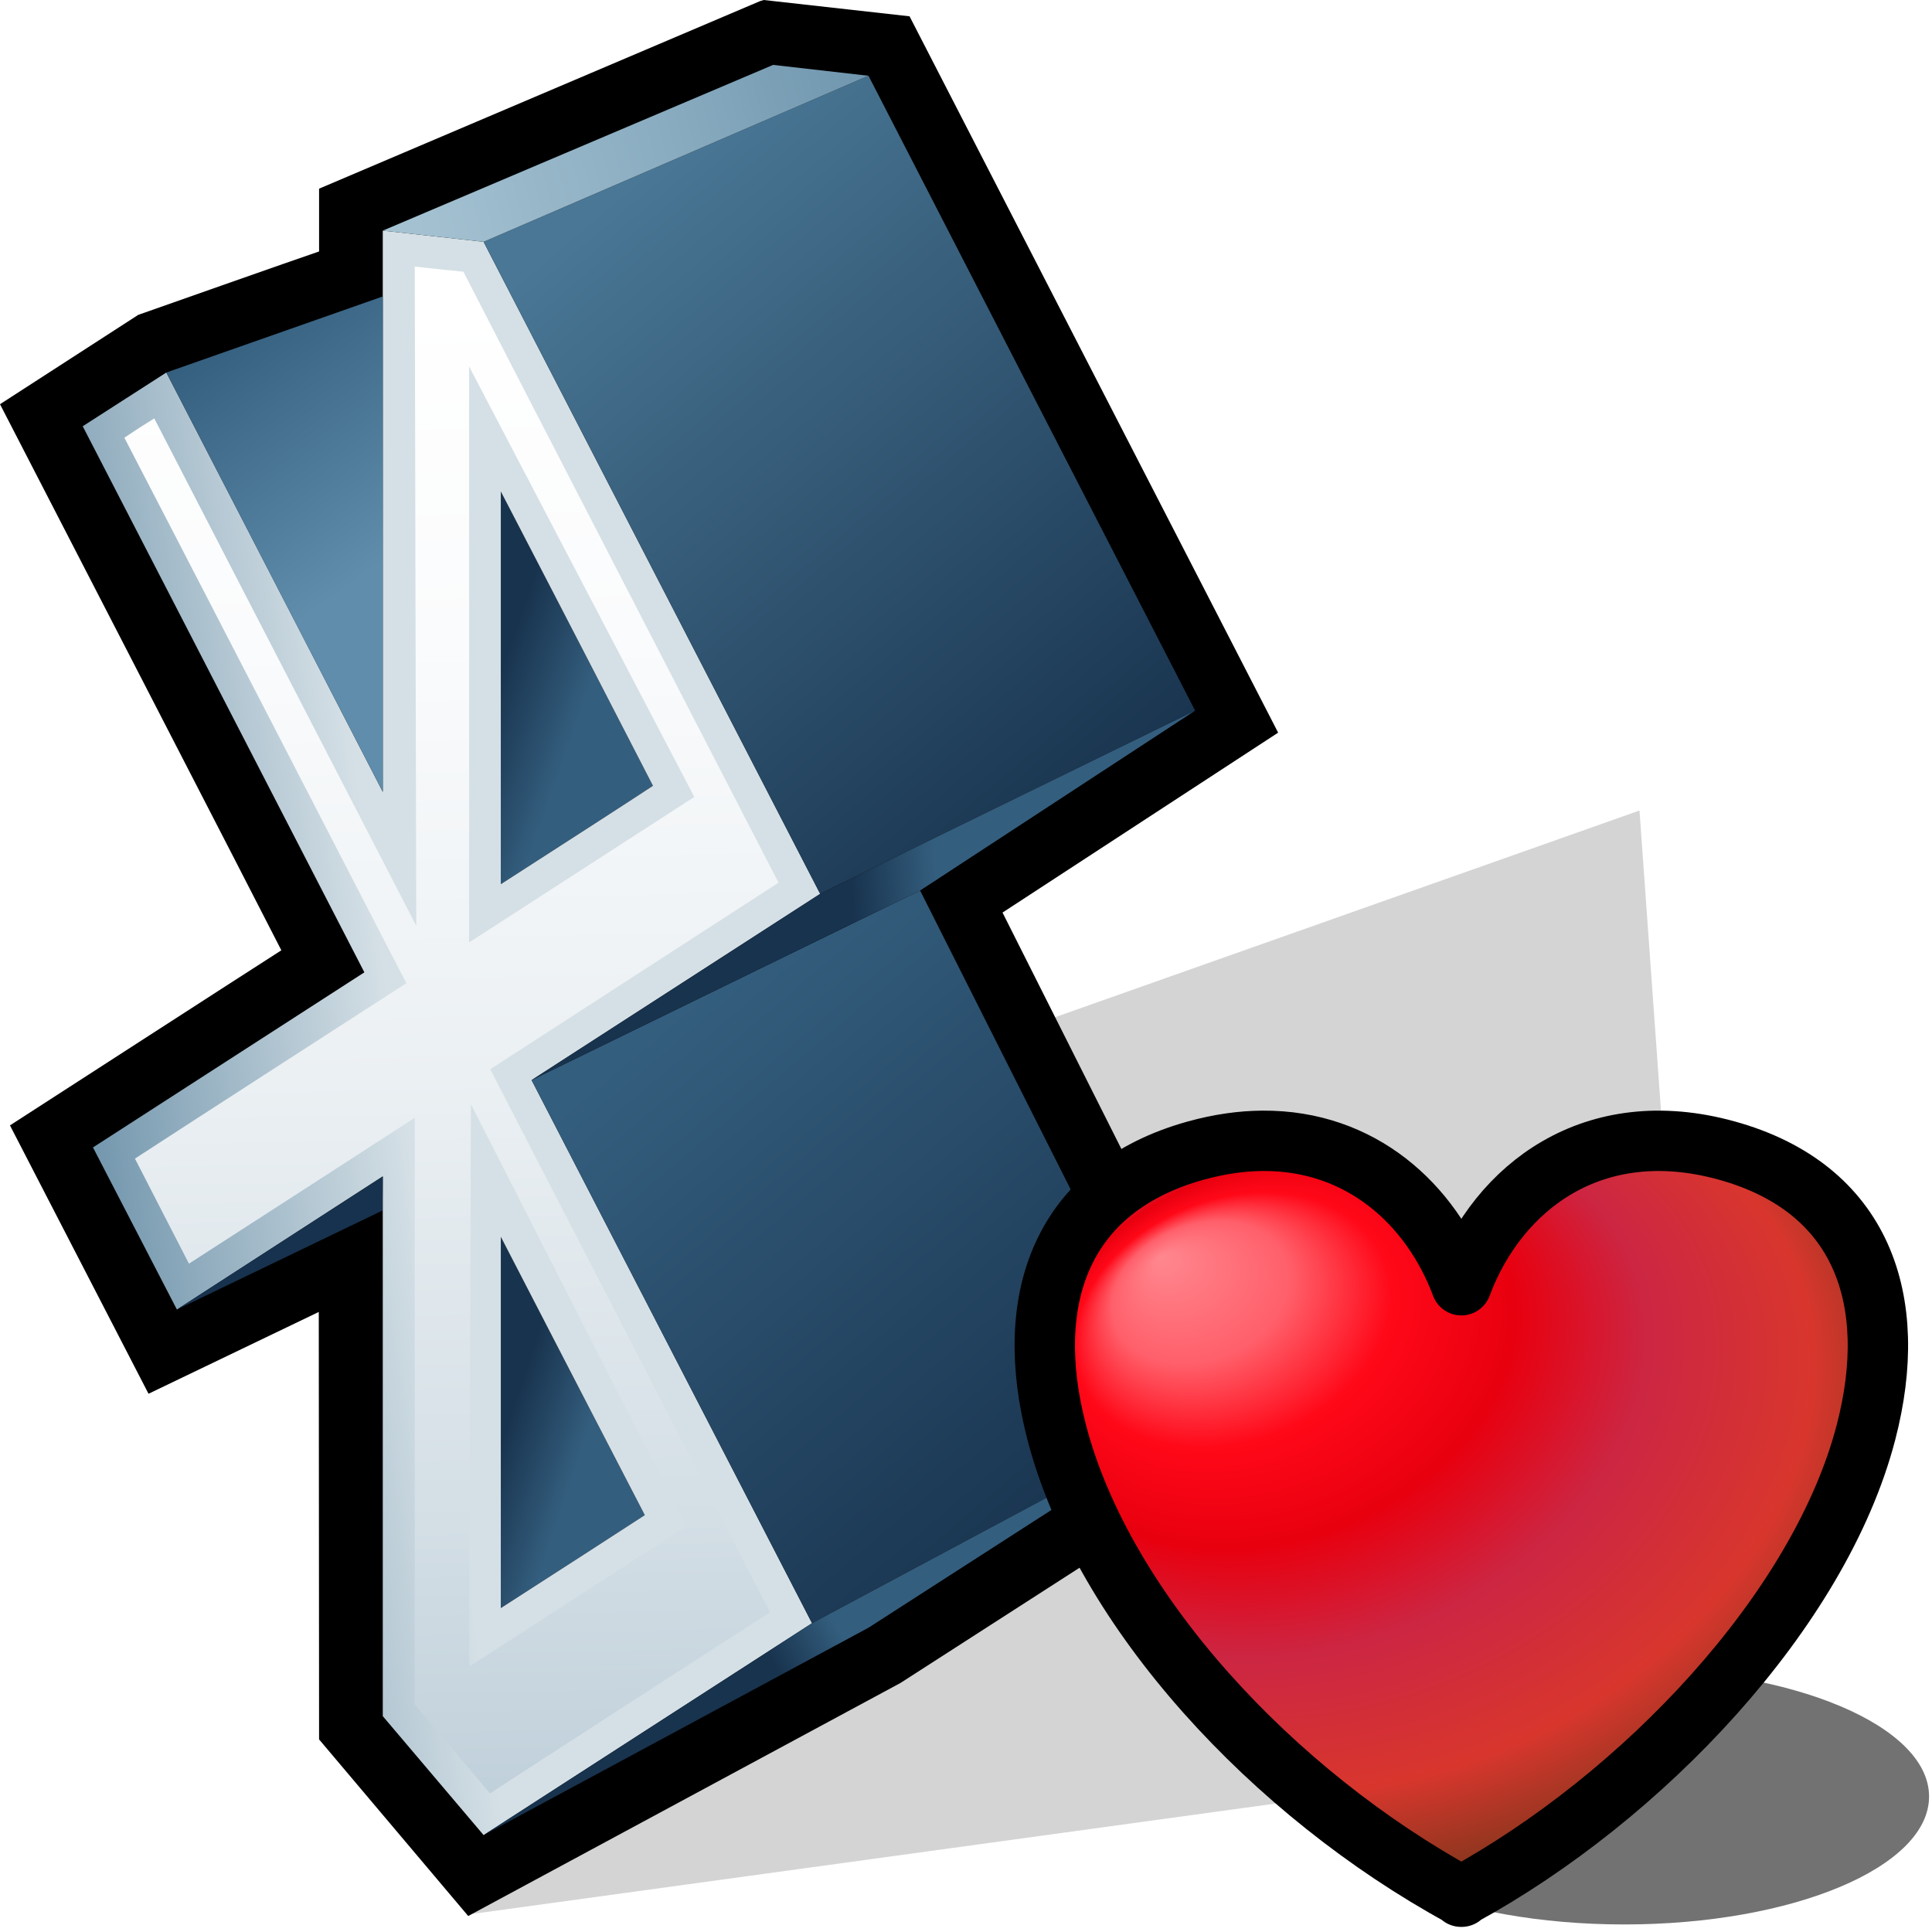
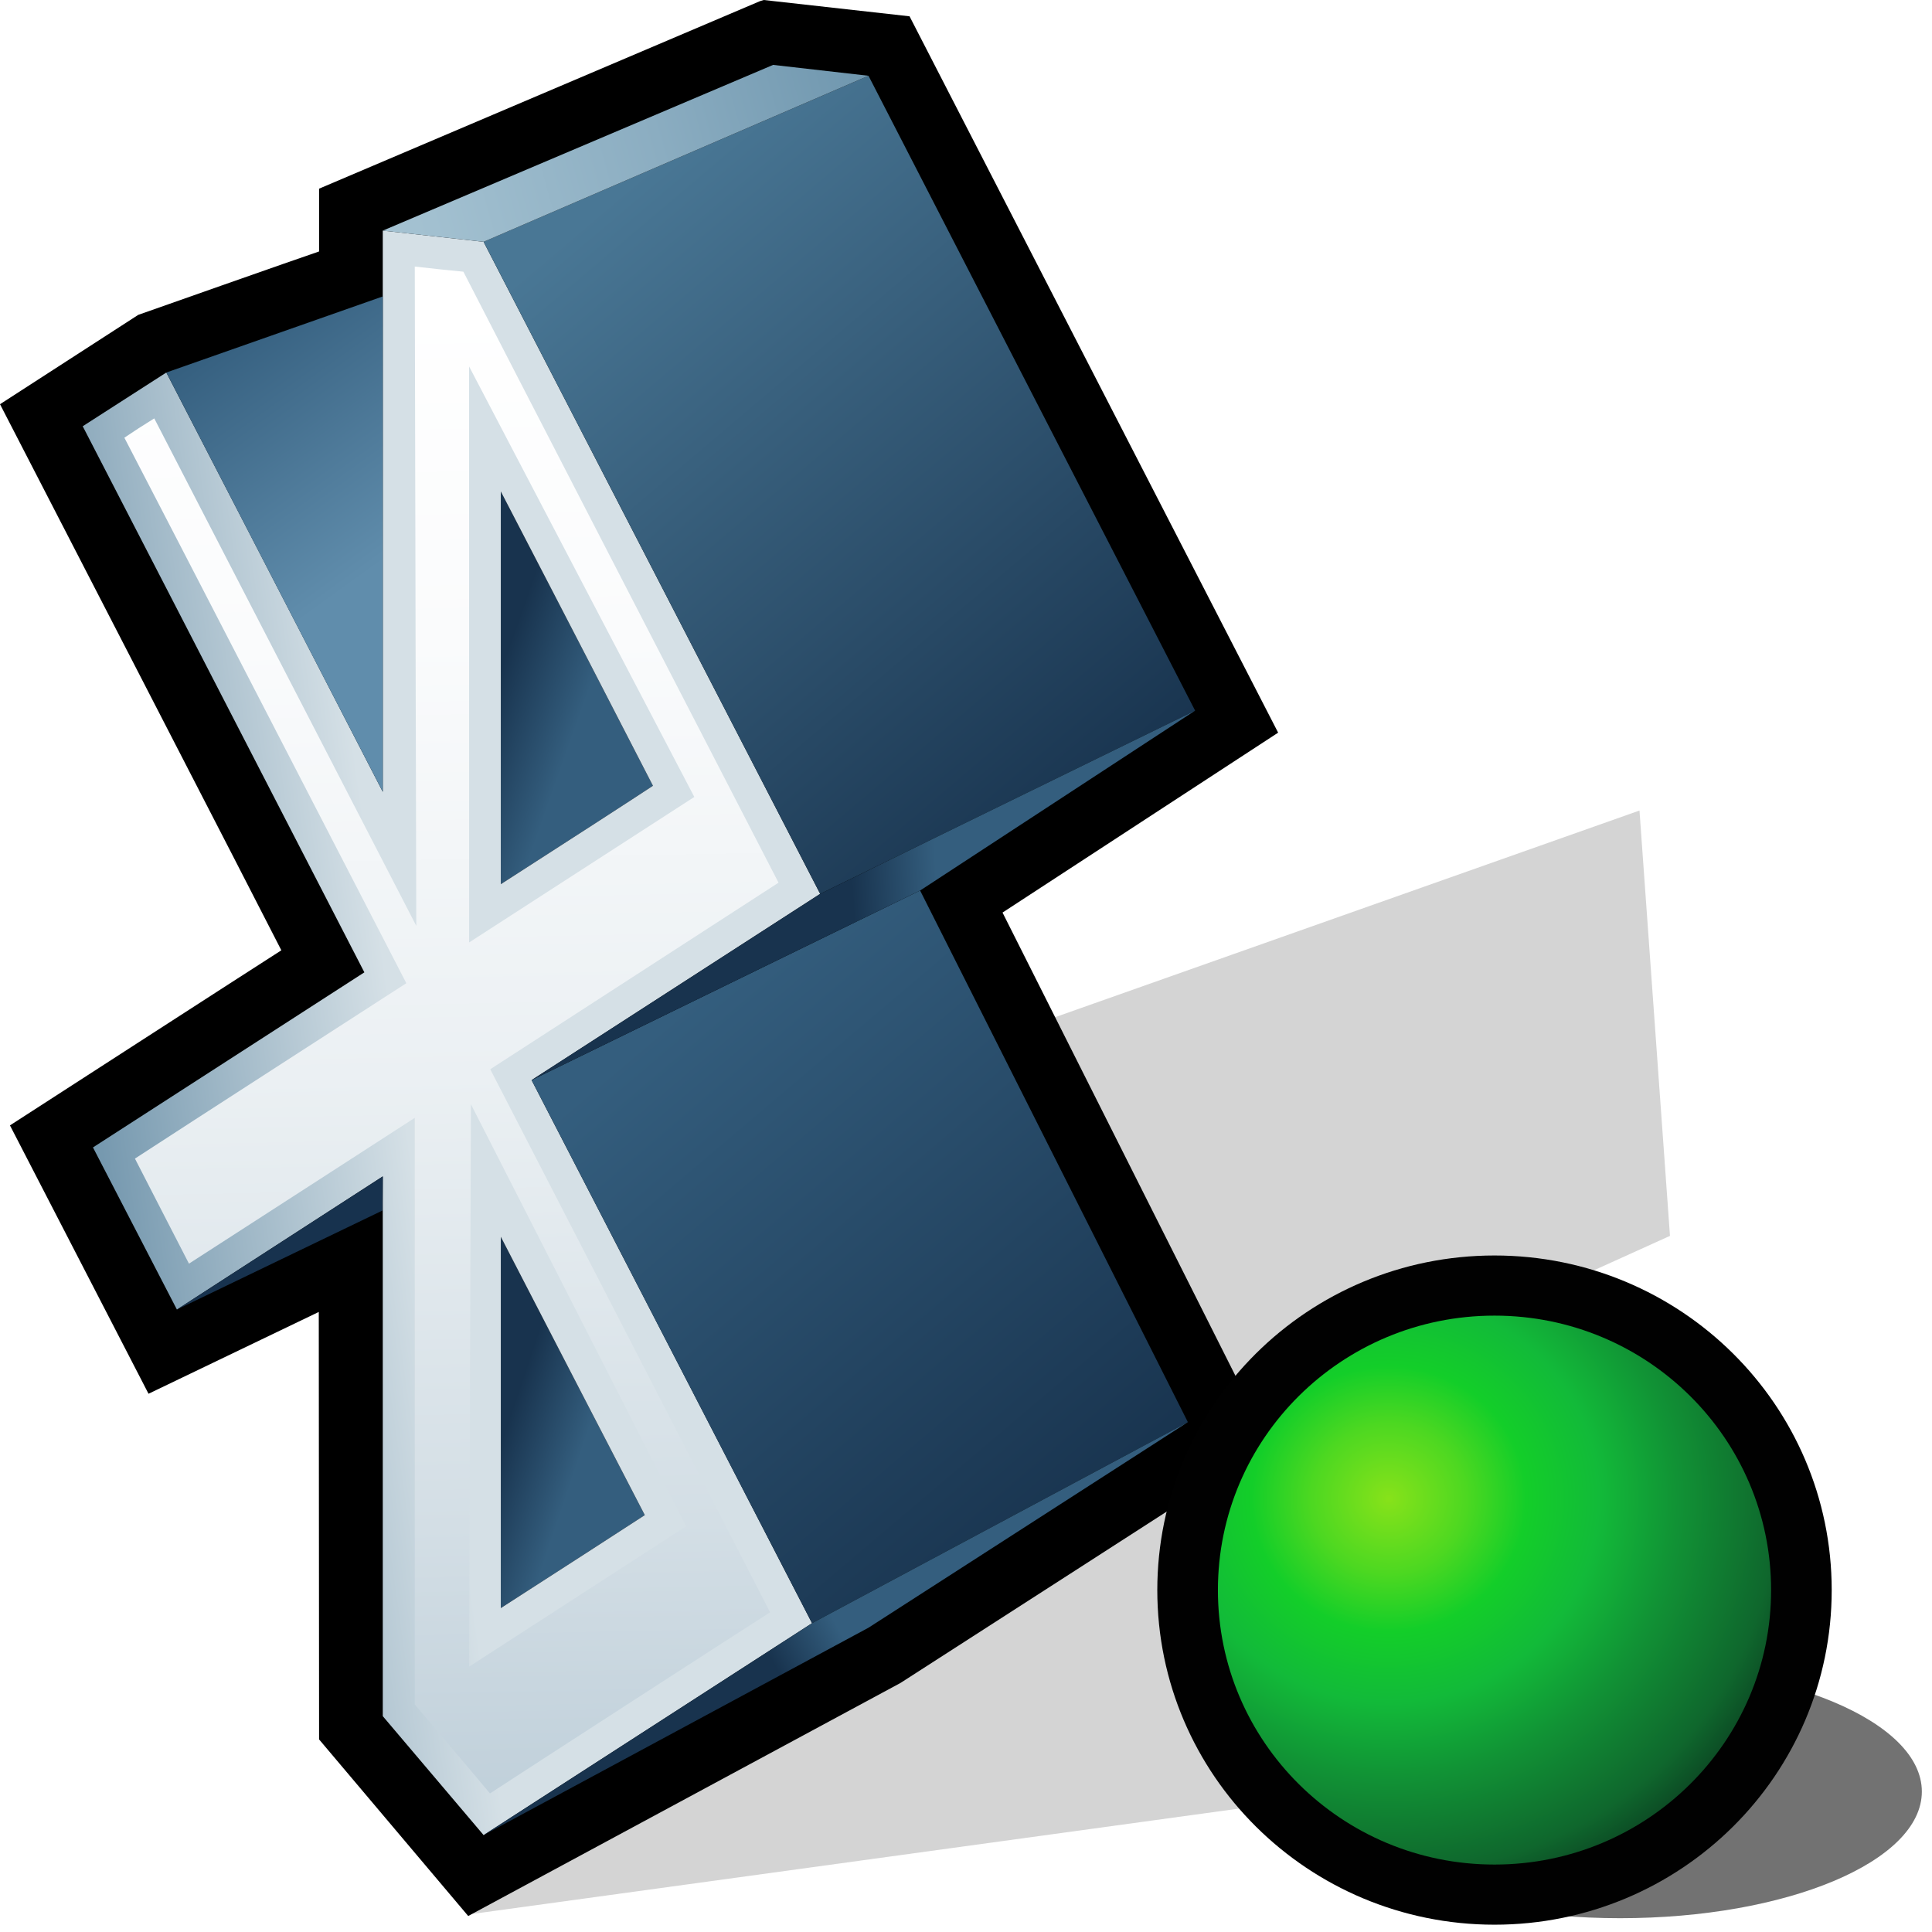
<svg xmlns="http://www.w3.org/2000/svg" xmlns:xlink="http://www.w3.org/1999/xlink" version="1.1" width="64" height="64" color-interpolation="linearRGB" id="svg31" xml:space="preserve">
  <defs id="defs31">
    <linearGradient id="linearGradient3804">
      <stop id="stop3816" offset="0" style="stop-color:#87e21a;stop-opacity:1;" />
      <stop style="stop-color:#4dd821;stop-opacity:1;" offset="0.118" id="stop3828" />
      <stop style="stop-color:#13ce29;stop-opacity:1;" offset="0.21" id="stop3826" />
      <stop style="stop-color:#12ba39;stop-opacity:1;" offset="0.321" id="stop3824" />
      <stop style="stop-color:#119235;stop-opacity:1;" offset="0.441" id="stop3822" />
      <stop style="stop-color:#0f672d;stop-opacity:1;" offset="0.591" id="stop3820" />
      <stop style="stop-color:#0a361e;stop-opacity:1;" offset="0.691" id="stop3818" />
      <stop style="stop-color:#000000;stop-opacity:1;" offset="1" id="stop3808" />
    </linearGradient>
-     <linearGradient id="linearGradient3804-9">
-       <stop id="stop3816-1" offset="0" style="stop-color:#ff878f;stop-opacity:1;" />
-       <stop style="stop-color:#ff5f6a;stop-opacity:1;" offset="0.118" id="stop3828-2" />
-       <stop style="stop-color:#ff0818;stop-opacity:1;" offset="0.21" id="stop3826-7" />
-       <stop style="stop-color:#e8000f;stop-opacity:1;" offset="0.321" id="stop3824-0" />
-       <stop style="stop-color:#cc2643;stop-opacity:1;" offset="0.441" id="stop3822-9" />
-       <stop style="stop-color:#d8362d;stop-opacity:1;" offset="0.591" id="stop3820-3" />
-       <stop style="stop-color:#8c361e;stop-opacity:1;" offset="0.691" id="stop3818-6" />
-       <stop style="stop-color:#36000d;stop-opacity:1;" offset="1" id="stop3808-0" />
-     </linearGradient>
-     <radialGradient xlink:href="#linearGradient3804-9" id="radialGradient3005" gradientUnits="userSpaceOnUse" gradientTransform="matrix(-0.3708112,-0.1469673,0.26104,-0.3342404,59.61283,85.2615)" cx="73.893" cy="68.239" fx="113.793" fy="80.441" r="55.221" />
-     <linearGradient id="linearGradient2346">
-       <stop id="stop2348" offset="0" style="stop-color:#740000;stop-opacity:1;" />
-       <stop id="stop2350" offset="1" style="stop-color:#de0000;stop-opacity:1;" />
-     </linearGradient>
+     <radialGradient xlink:href="#linearGradient3804" id="radialGradient3810" cx="19.593" cy="20.678" fx="19.593" fy="20.678" r="22" gradientUnits="userSpaceOnUse" gradientTransform="matrix(2.368174,0.00611543,-0.00595712,2.306851,-26.68374,-27.14284)" />
  </defs>
-   <path style="color-interpolation:linearRGB;fill:#010101;fill-opacity:0.553;stroke-width:1" d="m 53.805,55.269 c -5.579,0 -10.098,1.9 -10.098,4.243 0,2.343 4.519,4.238 10.098,4.238 5.579,0 10.098,-1.896 10.098,-4.238 0,-2.343 -4.519,-4.243 -10.098,-4.243 z" id="path6-1" />
  <g id="g31">
    <path style="fill:#000000; fill-opacity:0.169" d="M33.95 34.05L54.31 26.85L55.32 40.94L44.67 45.76L53.75 50.33L43.24 59.61L15.51 63.42L40.84 47.56L33.95 34.05z" id="path1" />
    <path style="fill:#000000" d="M25.17 0.04L10.57 6.25C10.57 6.25 10.57 7.82 10.57 8.33C9.94 8.54 4.58 10.43 4.58 10.43L0 13.39C0 13.39 8.91 30.66 9.32 31.48C8.58 31.95 0.33 37.28 0.33 37.28L4.92 46.17C4.92 46.17 9.41 44.01 10.56 43.46C10.56 44.96 10.57 57.62 10.57 57.62L15.51 63.47L29.83 55.75C29.87 55.73 41.68 48.12 41.68 48.12L42.08 47.87C42.08 47.87 33.61 31.03 33.21 30.23C33.93 29.76 42.34 24.27 42.34 24.27L30.13 0.54L25.3 0L25.17 0.04z" id="path2" />
    <linearGradient id="gradient0" gradientUnits="userSpaceOnUse" x1="19.21" y1="23.71" x2="16.4" y2="22.72">
      <stop offset="0" stop-color="#345e7e" id="stop2" />
      <stop offset="1" stop-color="#18334e" id="stop3" />
    </linearGradient>
    <path style="fill:url(#gradient0)" d="M16.59 16.28C18.87 20.67 20.41 23.66 21.63 26.03C20.98 26.46 18.8 27.87 16.59 29.29C16.59 23.1 16.59 19.1 16.59 16.28z" id="path3" />
    <linearGradient id="gradient1" gradientUnits="userSpaceOnUse" x1="19.28" y1="48.02" x2="16.8" y2="47.19">
      <stop offset="0" stop-color="#345e7e" id="stop4" />
      <stop offset="1" stop-color="#18334e" id="stop5" />
    </linearGradient>
    <path style="fill:url(#gradient1)" d="M16.59 40.97C18.62 44.9 20.74 49 21.36 50.19C20.17 50.96 18.77 51.87 16.59 53.27C16.59 50.59 16.59 46.73 16.59 40.97z" id="path5" />
    <linearGradient id="gradient2" gradientUnits="userSpaceOnUse" x1="13.08" y1="34.4" x2="-1.74" y2="36.47">
      <stop offset="0" stop-color="#d5e0e6" id="stop6" />
      <stop offset="1" stop-color="#497795" id="stop7" />
    </linearGradient>
    <path style="fill:url(#gradient2)" d="M12.68 7.64C12.68 7.64 12.68 17.5 12.68 26.23C9.39 19.84 5.51 12.34 5.51 12.34L2.74 14.12C2.74 14.12 7.43 23.2 12.07 32.21C7.62 35.08 3.08 38.01 3.08 38.01L5.86 43.38C5.86 43.38 9.6 40.96 12.68 38.97C12.68 47.24 12.68 56.85 12.68 56.85L16.02 60.79L26.9 53.77C26.9 53.77 21.39 43.09 17.61 35.78C21.56 33.23 27.17 29.61 27.17 29.61L16.02 8.01L12.68 7.64z            M16.59 16.28C18.87 20.67 20.41 23.66 21.63 26.03C20.98 26.46 18.8 27.87 16.59 29.29C16.59 23.1 16.59 19.1 16.59 16.28z            M16.59 40.97C18.62 44.9 20.74 49 21.36 50.19C20.17 50.96 18.77 51.87 16.59 53.27C16.59 50.59 16.59 46.73 16.59 40.97z" id="path7" />
    <linearGradient id="gradient3" gradientUnits="userSpaceOnUse" x1="14.65" y1="9.97" x2="16.55" y2="103.33">
      <stop offset="0" stop-color="#ffffff" id="stop8" />
      <stop offset="0.121" stop-color="#fafbfc" id="stop9" />
      <stop offset="0.275" stop-color="#ebf0f3" id="stop10" />
      <stop offset="0.435" stop-color="#d3dee5" id="stop11" />
      <stop offset="0.608" stop-color="#b1c5d2" id="stop12" />
      <stop offset="0.788" stop-color="#85a4b8" id="stop13" />
      <stop offset="0.973" stop-color="#517d99" id="stop14" />
      <stop offset="1" stop-color="#497795" id="stop15" />
    </linearGradient>
    <path style="fill:url(#gradient3)" d="M13.79 30.67C13.79 30.67 6.02 15.62 5.11 13.86C4.66 14.14 4.52 14.23 4.12 14.5C4.92 16.03 13.46 32.57 13.46 32.57C13.46 32.57 5.8 37.51 4.47 38.38C4.95 39.31 5.7 40.78 6.26 41.86C7.69 40.94 13.74 37.03 13.74 37.03C13.74 37.03 13.74 55.72 13.74 56.46C14.08 56.87 15.5 58.53 16.23 59.41C17.47 58.6 24.24 54.22 25.51 53.41C24.72 51.86 16.24 35.42 16.24 35.42C16.24 35.42 24.45 30.11 25.79 29.24C25 27.71 15.82 9.93 15.35 9C14.9 8.96 14.47 8.91 13.74 8.83C13.74 10.89 13.79 30.67 13.79 30.67z            M15.54 12.14L23 26.4L15.54 31.22V12.14z            M15.6 36.58L22.73 50.56L15.54 55.21L15.6 36.58z" id="path15" />
    <linearGradient id="gradient4" gradientUnits="userSpaceOnUse" x1="20.07" y1="6.74" x2="36.96" y2="26.67">
      <stop offset="0" stop-color="#497795" id="stop16" />
      <stop offset="1" stop-color="#18334e" id="stop17" />
    </linearGradient>
    <path style="fill:url(#gradient4)" d="M16.02 8.01L28.77 2.51L39.59 23.54L27.17 29.61L16.02 8.01z" id="path17" />
    <linearGradient id="gradient5" gradientUnits="userSpaceOnUse" x1="22.06" y1="33.82" x2="36.22" y2="50.52">
      <stop offset="0" stop-color="#345e7e" id="stop18" />
      <stop offset="1" stop-color="#18334e" id="stop19" />
    </linearGradient>
    <path style="fill:url(#gradient5)" d="M17.61 35.78L30.48 29.5L39.35 47.11L26.9 53.77L17.61 35.78z" id="path19" />
    <linearGradient id="gradient6" gradientUnits="userSpaceOnUse" x1="31.05" y1="29.52" x2="28.24" y2="29.69">
      <stop offset="0" stop-color="#345e7e" id="stop20" />
      <stop offset="1" stop-color="#18334e" id="stop21" />
    </linearGradient>
    <path style="fill:url(#gradient6)" d="M17.61 35.78L27.17 29.61L39.59 23.54L30.48 29.5L17.61 35.78z" id="path21" />
    <linearGradient id="gradient7" gradientUnits="userSpaceOnUse" x1="27.75" y1="53.9" x2="25.6" y2="55.06">
      <stop offset="0" stop-color="#345e7e" id="stop22" />
      <stop offset="1" stop-color="#18334e" id="stop23" />
    </linearGradient>
    <path style="fill:url(#gradient7)" d="M16.02 60.79L26.9 53.77L39.35 47.11L28.77 53.92L16.02 60.79z" id="path23" />
    <linearGradient id="gradient8" gradientUnits="userSpaceOnUse" x1="9.45" y1="8.25" x2="37.62" y2="0.42">
      <stop offset="0" stop-color="#aac7d6" id="stop24" />
      <stop offset="0.169" stop-color="#a2c0d0" id="stop25" />
      <stop offset="0.439" stop-color="#8badc1" id="stop26" />
      <stop offset="0.772" stop-color="#668fa8" id="stop27" />
      <stop offset="1" stop-color="#497795" id="stop28" />
    </linearGradient>
    <path style="fill:url(#gradient8)" d="M12.68 7.64L16.02 8.01L28.77 2.51L25.61 2.15L12.68 7.64z" id="path28" />
    <linearGradient id="gradient9" gradientUnits="userSpaceOnUse" x1="12.97" y1="18.42" x2="7.43" y2="10.75">
      <stop offset="0" stop-color="#608dac" id="stop29" />
      <stop offset="1" stop-color="#345e7e" id="stop30" />
    </linearGradient>
    <path style="fill:url(#gradient9)" d="M5.51 12.34L12.68 26.23V9.82L5.51 12.34z" id="path30" />
    <path style="fill:#17324e" d="M5.86 43.38L12.67 40.1L12.68 38.97L5.86 43.38z" id="path31" />
  </g>
-   <path style="fill:url(#radialGradient3005);fill-rule:evenodd;stroke:#000000;stroke-width:2;stroke-linecap:butt;stroke-linejoin:round;stroke-miterlimit:4;stroke-dasharray:none;stroke-opacity:1" d="m 41.829,37.791 c -0.695,0.004 -1.432,0.107 -2.207,0.321 -4.493,1.243 -5.755,4.955 -4.62,9.325 1.538,5.923 7.176,11.974 13.399,15.372 v 0.022 c 0.003,-0.004 0.005,-0.007 0.008,-0.011 0.003,0.004 0.005,0.007 0.008,0.011 v -0.022 c 5.986,-3.268 11.861,-9.449 13.399,-15.372 1.134,-4.37 -0.127,-8.082 -4.62,-9.325 -4.401,-1.217 -7.564,1.193 -8.787,4.463 -1.008,-2.694 -3.332,-4.805 -6.58,-4.784 z" id="path2245" />
+   <g style="color-interpolation:linearRGB;stroke-width:2.41" id="g32" transform="matrix(0.4164829,0,0,0.4132738,37.84583,41.10211)">
+     <g id="g4" style="stroke-width:2.41">
+       <path style="fill:#010101;fill-opacity:0.553;stroke-width:2.41" d="m 37.99,33.99 c -13.26,0 -24,4.55 -24,10.16 0,5.61 10.74,10.15 24,10.15 13.26,0 24,-4.54 24,-10.15 0,-5.61 -10.74,-10.16 -24,-10.16 z" id="path6" />
+       <path style="fill:none;stroke:#010101;stroke-width:9.641" d="M 28,6 C 15.84,6 6,15.84 6,28 6,40.15 15.84,50 28,50 40.15,50 50,40.15 50,28 50,15.84 40.15,6 28,6 Z" id="path8" />
+       <radialGradient id="gradient0-3" gradientUnits="userSpaceOnUse" cx="0" cy="0" r="64" gradientTransform="matrix(0.5625,0,0,0.5625,18,18)">
+         <stop offset="0" stop-color="#c7ffec" id="stop11-6" />
+         <stop offset="0.441" stop-color="#2bbcfb" id="stop13-7" />
+         <stop offset="0.595" stop-color="#18b4fd" id="stop15-5" />
+         <stop offset="0.749" stop-color="#09aefe" id="stop17-3" />
+         <stop offset="0.858" stop-color="#00aaff" id="stop19-5" />
+         <stop offset="0.976" stop-color="#1ab7f2" id="stop21-6" />
+       </radialGradient>
+       <path style="fill:url(#radialGradient3810);fill-opacity:1;stroke-width:2.41" d="M 28,6 C 15.84,6 6,15.84 6,28 6,40.15 15.84,50 28,50 40.15,50 50,40.15 50,28 50,15.84 40.15,6 28,6 Z" id="path23-2" />
+     </g>
+   </g>
</svg>
